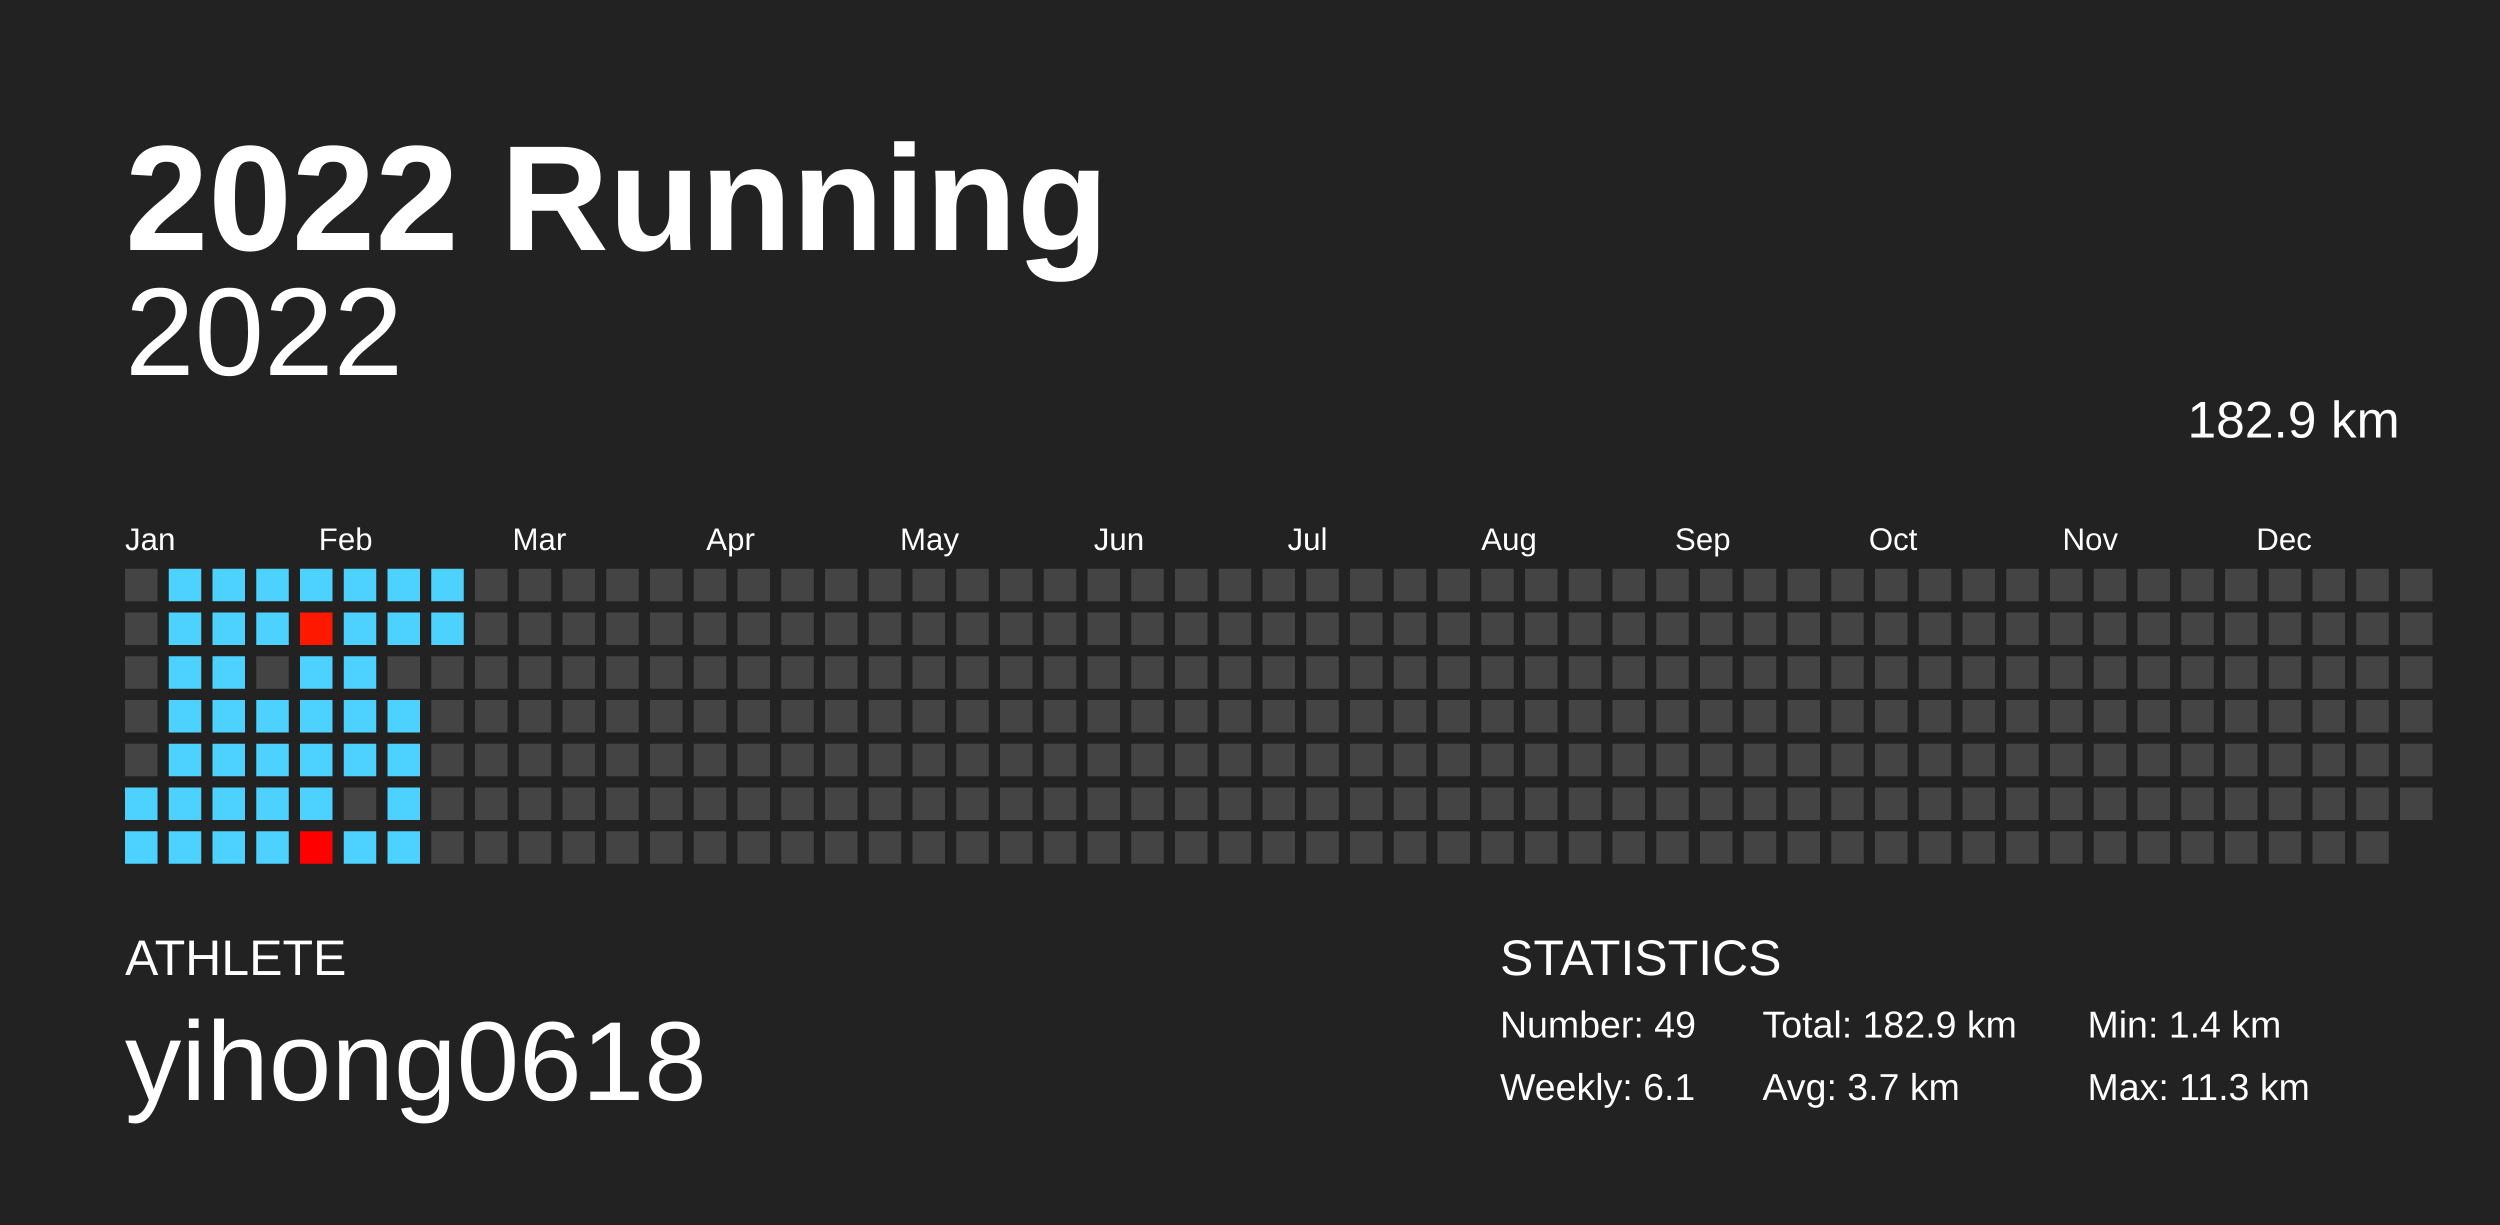
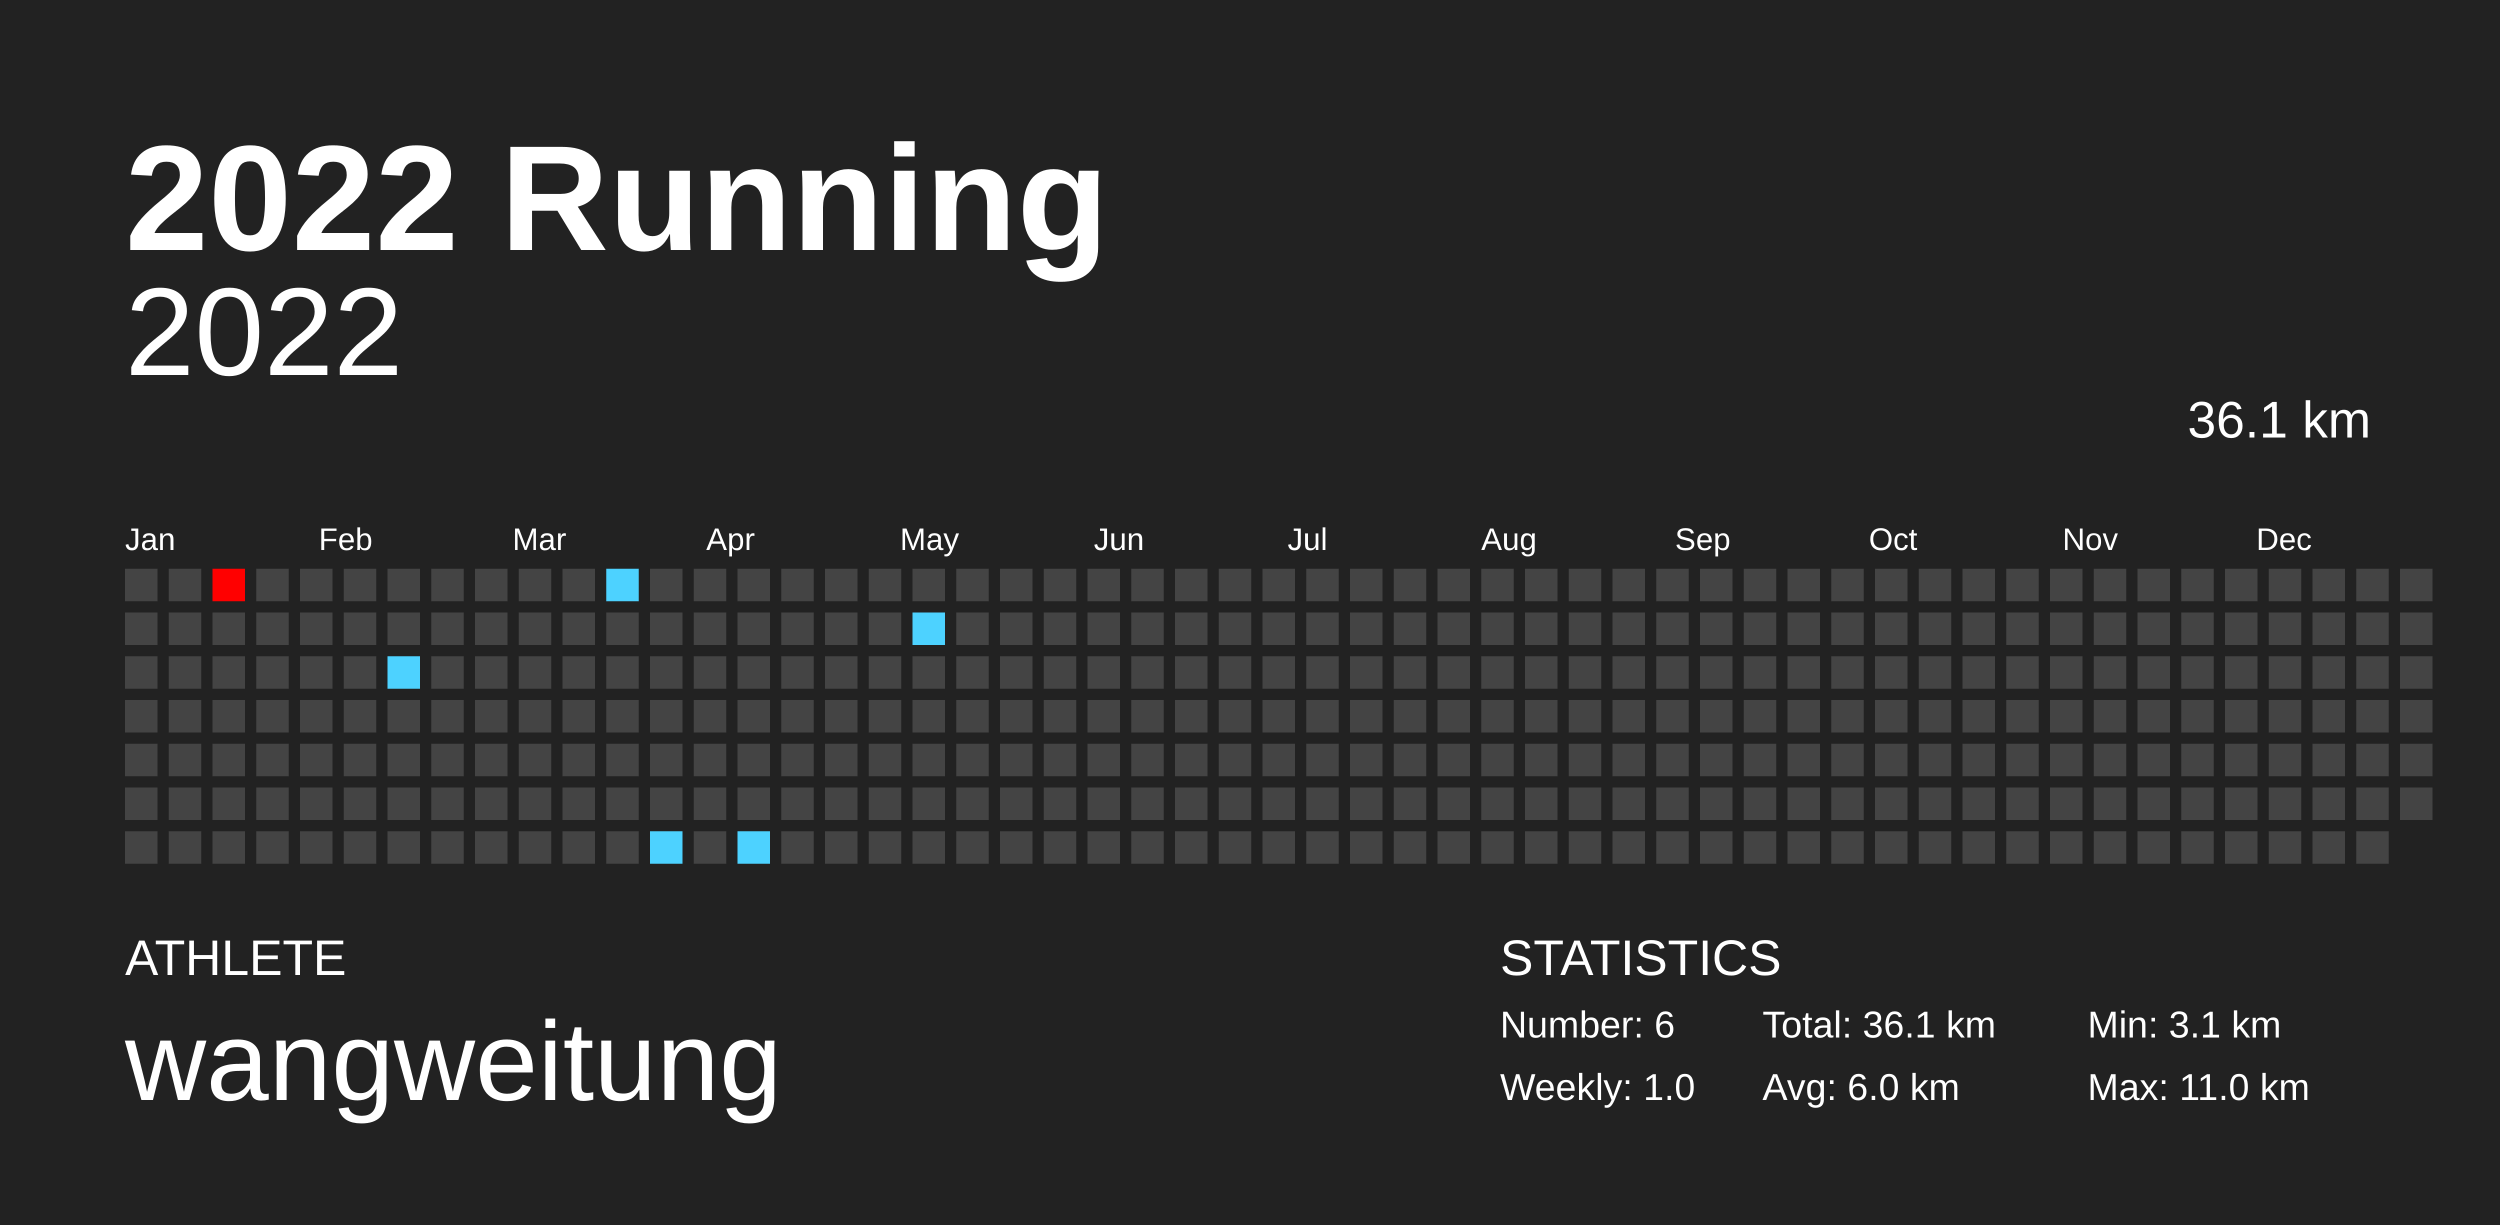
<svg xmlns="http://www.w3.org/2000/svg" baseProfile="full" height="98mm" version="1.1" viewBox="0,0,200,98" width="200mm">
  <defs />
  <rect fill="#222222" height="98" width="200" x="0" y="0" />
  <text fill="#FFFFFF" style="font-size:12px; font-family:Arial; font-weight:bold;" x="10" y="20">2022 Running</text>
  <text fill="#FFFFFF" style="font-size:4px; font-family:Arial" x="10" y="78">ATHLETE</text>
-   <text fill="#FFFFFF" style="font-size:9px; font-family:Arial" x="10" y="88">yihong0618</text>
+   <text fill="#FFFFFF" style="font-size:9px; font-family:Arial" x="10" y="88">wangweitung</text>
  <text fill="#FFFFFF" style="font-size:4px; font-family:Arial" x="120" y="78">STATISTICS</text>
-   <text fill="#FFFFFF" style="font-size:3px; font-family:Arial" x="120" y="83">Number: 49</text>
-   <text fill="#FFFFFF" style="font-size:3px; font-family:Arial" x="120" y="88">Weekly: 6.1</text>
-   <text fill="#FFFFFF" style="font-size:3px; font-family:Arial" x="141" y="83">Total: 182.9 km</text>
-   <text fill="#FFFFFF" style="font-size:3px; font-family:Arial" x="141" y="88">Avg: 3.7 km</text>
-   <text fill="#FFFFFF" style="font-size:3px; font-family:Arial" x="167" y="83">Min: 1.4 km</text>
-   <text fill="#FFFFFF" style="font-size:3px; font-family:Arial" x="167" y="88">Max: 11.3 km</text>
+   <text fill="#FFFFFF" style="font-size:3px; font-family:Arial" x="120" y="83">Number: 6</text>
+   <text fill="#FFFFFF" style="font-size:3px; font-family:Arial" x="120" y="88">Weekly: 1.0</text>
+   <text fill="#FFFFFF" style="font-size:3px; font-family:Arial" x="141" y="83">Total: 36.1 km</text>
+   <text fill="#FFFFFF" style="font-size:3px; font-family:Arial" x="141" y="88">Avg: 6.0 km</text>
+   <text fill="#FFFFFF" style="font-size:3px; font-family:Arial" x="167" y="83">Min: 3.1 km</text>
+   <text fill="#FFFFFF" style="font-size:3px; font-family:Arial" x="167" y="88">Max: 11.0 km</text>
  <text alignment-baseline="hanging" fill="#FFFFFF" style="font-size:10.0px; font-family:Arial;" x="10" y="30">2022</text>
-   <text alignment-baseline="hanging" fill="#FFFFFF" style="font-size:4.125px; font-family:Arial;" x="175" y="35">182.9 km</text>
+   <text alignment-baseline="hanging" fill="#FFFFFF" style="font-size:4.125px; font-family:Arial;" x="175" y="35">36.1 km</text>
  <text fill="#FFFFFF" style="font-size:2.5px; font-family:Arial" x="10.0" y="44">Jan</text>
  <text fill="#FFFFFF" style="font-size:2.5px; font-family:Arial" x="25.5" y="44">Feb</text>
  <text fill="#FFFFFF" style="font-size:2.5px; font-family:Arial" x="41.0" y="44">Mar</text>
  <text fill="#FFFFFF" style="font-size:2.5px; font-family:Arial" x="56.5" y="44">Apr</text>
  <text fill="#FFFFFF" style="font-size:2.5px; font-family:Arial" x="72.0" y="44">May</text>
  <text fill="#FFFFFF" style="font-size:2.5px; font-family:Arial" x="87.5" y="44">Jun</text>
  <text fill="#FFFFFF" style="font-size:2.5px; font-family:Arial" x="103.0" y="44">Jul</text>
  <text fill="#FFFFFF" style="font-size:2.5px; font-family:Arial" x="118.5" y="44">Aug</text>
  <text fill="#FFFFFF" style="font-size:2.5px; font-family:Arial" x="134.0" y="44">Sep</text>
  <text fill="#FFFFFF" style="font-size:2.5px; font-family:Arial" x="149.5" y="44">Oct</text>
  <text fill="#FFFFFF" style="font-size:2.5px; font-family:Arial" x="165.0" y="44">Nov</text>
  <text fill="#FFFFFF" style="font-size:2.5px; font-family:Arial" x="180.5" y="44">Dec</text>
  <rect fill="#444444" height="2.6" width="2.6" x="10.0" y="45.5" />
  <rect fill="#444444" height="2.6" width="2.6" x="10.0" y="49.0" />
  <rect fill="#444444" height="2.6" width="2.6" x="10.0" y="52.5" />
  <rect fill="#444444" height="2.6" width="2.6" x="10.0" y="56.0" />
  <rect fill="#444444" height="2.6" width="2.6" x="10.0" y="59.5" />
-   <rect fill="#4dd2ff" height="2.6" width="2.6" x="10.0" y="63.0" />
-   <rect fill="#4dd2ff" height="2.6" width="2.6" x="10.0" y="66.5" />
-   <rect fill="#4dd2ff" height="2.6" width="2.6" x="13.5" y="45.5" />
-   <rect fill="#4dd2ff" height="2.6" width="2.6" x="13.5" y="49.0" />
-   <rect fill="#4dd2ff" height="2.6" width="2.6" x="13.5" y="52.5" />
-   <rect fill="#4dd2ff" height="2.6" width="2.6" x="13.5" y="56.0" />
-   <rect fill="#4dd2ff" height="2.6" width="2.6" x="13.5" y="59.5" />
-   <rect fill="#4dd2ff" height="2.6" width="2.6" x="13.5" y="63.0" />
-   <rect fill="#4dd2ff" height="2.6" width="2.6" x="13.5" y="66.5" />
-   <rect fill="#4dd2ff" height="2.6" width="2.6" x="17.0" y="45.5" />
-   <rect fill="#4dd2ff" height="2.6" width="2.6" x="17.0" y="49.0" />
-   <rect fill="#4dd2ff" height="2.6" width="2.6" x="17.0" y="52.5" />
-   <rect fill="#4dd2ff" height="2.6" width="2.6" x="17.0" y="56.0" />
-   <rect fill="#4dd2ff" height="2.6" width="2.6" x="17.0" y="59.5" />
-   <rect fill="#4dd2ff" height="2.6" width="2.6" x="17.0" y="63.0" />
-   <rect fill="#4dd2ff" height="2.6" width="2.6" x="17.0" y="66.5" />
-   <rect fill="#4dd2ff" height="2.6" width="2.6" x="20.5" y="45.5" />
-   <rect fill="#4dd2ff" height="2.6" width="2.6" x="20.5" y="49.0" />
+   <rect fill="#444444" height="2.6" width="2.6" x="10.0" y="63.0" />
+   <rect fill="#444444" height="2.6" width="2.6" x="10.0" y="66.5" />
+   <rect fill="#444444" height="2.6" width="2.6" x="13.5" y="45.5" />
+   <rect fill="#444444" height="2.6" width="2.6" x="13.5" y="49.0" />
+   <rect fill="#444444" height="2.6" width="2.6" x="13.5" y="52.5" />
+   <rect fill="#444444" height="2.6" width="2.6" x="13.5" y="56.0" />
+   <rect fill="#444444" height="2.6" width="2.6" x="13.5" y="59.5" />
+   <rect fill="#444444" height="2.6" width="2.6" x="13.5" y="63.0" />
+   <rect fill="#444444" height="2.6" width="2.6" x="13.5" y="66.5" />
+   <rect fill="#ff0000" height="2.6" width="2.6" x="17.0" y="45.5" />
+   <rect fill="#444444" height="2.6" width="2.6" x="17.0" y="49.0" />
+   <rect fill="#444444" height="2.6" width="2.6" x="17.0" y="52.5" />
+   <rect fill="#444444" height="2.6" width="2.6" x="17.0" y="56.0" />
+   <rect fill="#444444" height="2.6" width="2.6" x="17.0" y="59.5" />
+   <rect fill="#444444" height="2.6" width="2.6" x="17.0" y="63.0" />
+   <rect fill="#444444" height="2.6" width="2.6" x="17.0" y="66.5" />
+   <rect fill="#444444" height="2.6" width="2.6" x="20.5" y="45.5" />
+   <rect fill="#444444" height="2.6" width="2.6" x="20.5" y="49.0" />
  <rect fill="#444444" height="2.6" width="2.6" x="20.5" y="52.5" />
-   <rect fill="#4dd2ff" height="2.6" width="2.6" x="20.5" y="56.0" />
-   <rect fill="#4dd2ff" height="2.6" width="2.6" x="20.5" y="59.5" />
-   <rect fill="#4dd2ff" height="2.6" width="2.6" x="20.5" y="63.0" />
-   <rect fill="#4dd2ff" height="2.6" width="2.6" x="20.5" y="66.5" />
-   <rect fill="#4dd2ff" height="2.6" width="2.6" x="24.0" y="45.5" />
-   <rect fill="#ff1800" height="2.6" width="2.6" x="24.0" y="49.0" />
-   <rect fill="#4dd2ff" height="2.6" width="2.6" x="24.0" y="52.5" />
-   <rect fill="#4dd2ff" height="2.6" width="2.6" x="24.0" y="56.0" />
-   <rect fill="#4dd2ff" height="2.6" width="2.6" x="24.0" y="59.5" />
-   <rect fill="#4dd2ff" height="2.6" width="2.6" x="24.0" y="63.0" />
-   <rect fill="#ff0000" height="2.6" width="2.6" x="24.0" y="66.5" />
-   <rect fill="#4dd2ff" height="2.6" width="2.6" x="27.5" y="45.5" />
-   <rect fill="#4dd2ff" height="2.6" width="2.6" x="27.5" y="49.0" />
-   <rect fill="#4dd2ff" height="2.6" width="2.6" x="27.5" y="52.5" />
-   <rect fill="#4dd2ff" height="2.6" width="2.6" x="27.5" y="56.0" />
-   <rect fill="#4dd2ff" height="2.6" width="2.6" x="27.5" y="59.5" />
+   <rect fill="#444444" height="2.6" width="2.6" x="20.5" y="56.0" />
+   <rect fill="#444444" height="2.6" width="2.6" x="20.5" y="59.5" />
+   <rect fill="#444444" height="2.6" width="2.6" x="20.5" y="63.0" />
+   <rect fill="#444444" height="2.6" width="2.6" x="20.5" y="66.5" />
+   <rect fill="#444444" height="2.6" width="2.6" x="24.0" y="45.5" />
+   <rect fill="#444444" height="2.6" width="2.6" x="24.0" y="49.0" />
+   <rect fill="#444444" height="2.6" width="2.6" x="24.0" y="52.5" />
+   <rect fill="#444444" height="2.6" width="2.6" x="24.0" y="56.0" />
+   <rect fill="#444444" height="2.6" width="2.6" x="24.0" y="59.5" />
+   <rect fill="#444444" height="2.6" width="2.6" x="24.0" y="63.0" />
+   <rect fill="#444444" height="2.6" width="2.6" x="24.0" y="66.5" />
+   <rect fill="#444444" height="2.6" width="2.6" x="27.5" y="45.5" />
+   <rect fill="#444444" height="2.6" width="2.6" x="27.5" y="49.0" />
+   <rect fill="#444444" height="2.6" width="2.6" x="27.5" y="52.5" />
+   <rect fill="#444444" height="2.6" width="2.6" x="27.5" y="56.0" />
+   <rect fill="#444444" height="2.6" width="2.6" x="27.5" y="59.5" />
  <rect fill="#444444" height="2.6" width="2.6" x="27.5" y="63.0" />
-   <rect fill="#4dd2ff" height="2.6" width="2.6" x="27.5" y="66.5" />
-   <rect fill="#4dd2ff" height="2.6" width="2.6" x="31.0" y="45.5" />
-   <rect fill="#4dd2ff" height="2.6" width="2.6" x="31.0" y="49.0" />
-   <rect fill="#444444" height="2.6" width="2.6" x="31.0" y="52.5" />
-   <rect fill="#4dd2ff" height="2.6" width="2.6" x="31.0" y="56.0" />
-   <rect fill="#4dd2ff" height="2.6" width="2.6" x="31.0" y="59.5" />
-   <rect fill="#4dd2ff" height="2.6" width="2.6" x="31.0" y="63.0" />
-   <rect fill="#4dd2ff" height="2.6" width="2.6" x="31.0" y="66.5" />
-   <rect fill="#4dd2ff" height="2.6" width="2.6" x="34.5" y="45.5" />
-   <rect fill="#4dd2ff" height="2.6" width="2.6" x="34.5" y="49.0" />
+   <rect fill="#444444" height="2.6" width="2.6" x="27.5" y="66.5" />
+   <rect fill="#444444" height="2.6" width="2.6" x="31.0" y="45.5" />
+   <rect fill="#444444" height="2.6" width="2.6" x="31.0" y="49.0" />
+   <rect fill="#4dd2ff" height="2.6" width="2.6" x="31.0" y="52.5" />
+   <rect fill="#444444" height="2.6" width="2.6" x="31.0" y="56.0" />
+   <rect fill="#444444" height="2.6" width="2.6" x="31.0" y="59.5" />
+   <rect fill="#444444" height="2.6" width="2.6" x="31.0" y="63.0" />
+   <rect fill="#444444" height="2.6" width="2.6" x="31.0" y="66.5" />
+   <rect fill="#444444" height="2.6" width="2.6" x="34.5" y="45.5" />
+   <rect fill="#444444" height="2.6" width="2.6" x="34.5" y="49.0" />
  <rect fill="#444444" height="2.6" width="2.6" x="34.5" y="52.5" />
  <rect fill="#444444" height="2.6" width="2.6" x="34.5" y="56.0" />
  <rect fill="#444444" height="2.6" width="2.6" x="34.5" y="59.5" />
  <rect fill="#444444" height="2.6" width="2.6" x="34.5" y="63.0" />
  <rect fill="#444444" height="2.6" width="2.6" x="34.5" y="66.5" />
  <rect fill="#444444" height="2.6" width="2.6" x="38.0" y="45.5" />
  <rect fill="#444444" height="2.6" width="2.6" x="38.0" y="49.0" />
  <rect fill="#444444" height="2.6" width="2.6" x="38.0" y="52.5" />
  <rect fill="#444444" height="2.6" width="2.6" x="38.0" y="56.0" />
  <rect fill="#444444" height="2.6" width="2.6" x="38.0" y="59.5" />
  <rect fill="#444444" height="2.6" width="2.6" x="38.0" y="63.0" />
  <rect fill="#444444" height="2.6" width="2.6" x="38.0" y="66.5" />
  <rect fill="#444444" height="2.6" width="2.6" x="41.5" y="45.5" />
  <rect fill="#444444" height="2.6" width="2.6" x="41.5" y="49.0" />
  <rect fill="#444444" height="2.6" width="2.6" x="41.5" y="52.5" />
  <rect fill="#444444" height="2.6" width="2.6" x="41.5" y="56.0" />
  <rect fill="#444444" height="2.6" width="2.6" x="41.5" y="59.5" />
  <rect fill="#444444" height="2.6" width="2.6" x="41.5" y="63.0" />
  <rect fill="#444444" height="2.6" width="2.6" x="41.5" y="66.5" />
  <rect fill="#444444" height="2.6" width="2.6" x="45.0" y="45.5" />
  <rect fill="#444444" height="2.6" width="2.6" x="45.0" y="49.0" />
  <rect fill="#444444" height="2.6" width="2.6" x="45.0" y="52.5" />
  <rect fill="#444444" height="2.6" width="2.6" x="45.0" y="56.0" />
  <rect fill="#444444" height="2.6" width="2.6" x="45.0" y="59.5" />
  <rect fill="#444444" height="2.6" width="2.6" x="45.0" y="63.0" />
  <rect fill="#444444" height="2.6" width="2.6" x="45.0" y="66.5" />
-   <rect fill="#444444" height="2.6" width="2.6" x="48.5" y="45.5" />
+   <rect fill="#4dd2ff" height="2.6" width="2.6" x="48.5" y="45.5" />
  <rect fill="#444444" height="2.6" width="2.6" x="48.5" y="49.0" />
  <rect fill="#444444" height="2.6" width="2.6" x="48.5" y="52.5" />
  <rect fill="#444444" height="2.6" width="2.6" x="48.5" y="56.0" />
  <rect fill="#444444" height="2.6" width="2.6" x="48.5" y="59.5" />
  <rect fill="#444444" height="2.6" width="2.6" x="48.5" y="63.0" />
  <rect fill="#444444" height="2.6" width="2.6" x="48.5" y="66.5" />
  <rect fill="#444444" height="2.6" width="2.6" x="52.0" y="45.5" />
  <rect fill="#444444" height="2.6" width="2.6" x="52.0" y="49.0" />
  <rect fill="#444444" height="2.6" width="2.6" x="52.0" y="52.5" />
  <rect fill="#444444" height="2.6" width="2.6" x="52.0" y="56.0" />
  <rect fill="#444444" height="2.6" width="2.6" x="52.0" y="59.5" />
  <rect fill="#444444" height="2.6" width="2.6" x="52.0" y="63.0" />
-   <rect fill="#444444" height="2.6" width="2.6" x="52.0" y="66.5" />
+   <rect fill="#4dd2ff" height="2.6" width="2.6" x="52.0" y="66.5" />
  <rect fill="#444444" height="2.6" width="2.6" x="55.5" y="45.5" />
  <rect fill="#444444" height="2.6" width="2.6" x="55.5" y="49.0" />
  <rect fill="#444444" height="2.6" width="2.6" x="55.5" y="52.5" />
  <rect fill="#444444" height="2.6" width="2.6" x="55.5" y="56.0" />
  <rect fill="#444444" height="2.6" width="2.6" x="55.5" y="59.5" />
  <rect fill="#444444" height="2.6" width="2.6" x="55.5" y="63.0" />
  <rect fill="#444444" height="2.6" width="2.6" x="55.5" y="66.5" />
  <rect fill="#444444" height="2.6" width="2.6" x="59.0" y="45.5" />
  <rect fill="#444444" height="2.6" width="2.6" x="59.0" y="49.0" />
  <rect fill="#444444" height="2.6" width="2.6" x="59.0" y="52.5" />
  <rect fill="#444444" height="2.6" width="2.6" x="59.0" y="56.0" />
  <rect fill="#444444" height="2.6" width="2.6" x="59.0" y="59.5" />
  <rect fill="#444444" height="2.6" width="2.6" x="59.0" y="63.0" />
-   <rect fill="#444444" height="2.6" width="2.6" x="59.0" y="66.5" />
+   <rect fill="#4dd2ff" height="2.6" width="2.6" x="59.0" y="66.5" />
  <rect fill="#444444" height="2.6" width="2.6" x="62.5" y="45.5" />
  <rect fill="#444444" height="2.6" width="2.6" x="62.5" y="49.0" />
  <rect fill="#444444" height="2.6" width="2.6" x="62.5" y="52.5" />
  <rect fill="#444444" height="2.6" width="2.6" x="62.5" y="56.0" />
  <rect fill="#444444" height="2.6" width="2.6" x="62.5" y="59.5" />
  <rect fill="#444444" height="2.6" width="2.6" x="62.5" y="63.0" />
  <rect fill="#444444" height="2.6" width="2.6" x="62.5" y="66.5" />
  <rect fill="#444444" height="2.6" width="2.6" x="66.0" y="45.5" />
  <rect fill="#444444" height="2.6" width="2.6" x="66.0" y="49.0" />
  <rect fill="#444444" height="2.6" width="2.6" x="66.0" y="52.5" />
  <rect fill="#444444" height="2.6" width="2.6" x="66.0" y="56.0" />
  <rect fill="#444444" height="2.6" width="2.6" x="66.0" y="59.5" />
  <rect fill="#444444" height="2.6" width="2.6" x="66.0" y="63.0" />
  <rect fill="#444444" height="2.6" width="2.6" x="66.0" y="66.5" />
  <rect fill="#444444" height="2.6" width="2.6" x="69.5" y="45.5" />
  <rect fill="#444444" height="2.6" width="2.6" x="69.5" y="49.0" />
  <rect fill="#444444" height="2.6" width="2.6" x="69.5" y="52.5" />
  <rect fill="#444444" height="2.6" width="2.6" x="69.5" y="56.0" />
  <rect fill="#444444" height="2.6" width="2.6" x="69.5" y="59.5" />
  <rect fill="#444444" height="2.6" width="2.6" x="69.5" y="63.0" />
  <rect fill="#444444" height="2.6" width="2.6" x="69.5" y="66.5" />
  <rect fill="#444444" height="2.6" width="2.6" x="73.0" y="45.5" />
-   <rect fill="#444444" height="2.6" width="2.6" x="73.0" y="49.0" />
+   <rect fill="#4dd2ff" height="2.6" width="2.6" x="73.0" y="49.0" />
  <rect fill="#444444" height="2.6" width="2.6" x="73.0" y="52.5" />
  <rect fill="#444444" height="2.6" width="2.6" x="73.0" y="56.0" />
  <rect fill="#444444" height="2.6" width="2.6" x="73.0" y="59.5" />
  <rect fill="#444444" height="2.6" width="2.6" x="73.0" y="63.0" />
  <rect fill="#444444" height="2.6" width="2.6" x="73.0" y="66.5" />
  <rect fill="#444444" height="2.6" width="2.6" x="76.5" y="45.5" />
  <rect fill="#444444" height="2.6" width="2.6" x="76.5" y="49.0" />
  <rect fill="#444444" height="2.6" width="2.6" x="76.5" y="52.5" />
  <rect fill="#444444" height="2.6" width="2.6" x="76.5" y="56.0" />
  <rect fill="#444444" height="2.6" width="2.6" x="76.5" y="59.5" />
  <rect fill="#444444" height="2.6" width="2.6" x="76.5" y="63.0" />
  <rect fill="#444444" height="2.6" width="2.6" x="76.5" y="66.5" />
  <rect fill="#444444" height="2.6" width="2.6" x="80.0" y="45.5" />
  <rect fill="#444444" height="2.6" width="2.6" x="80.0" y="49.0" />
  <rect fill="#444444" height="2.6" width="2.6" x="80.0" y="52.5" />
  <rect fill="#444444" height="2.6" width="2.6" x="80.0" y="56.0" />
  <rect fill="#444444" height="2.6" width="2.6" x="80.0" y="59.5" />
  <rect fill="#444444" height="2.6" width="2.6" x="80.0" y="63.0" />
  <rect fill="#444444" height="2.6" width="2.6" x="80.0" y="66.5" />
  <rect fill="#444444" height="2.6" width="2.6" x="83.5" y="45.5" />
  <rect fill="#444444" height="2.6" width="2.6" x="83.5" y="49.0" />
  <rect fill="#444444" height="2.6" width="2.6" x="83.5" y="52.5" />
  <rect fill="#444444" height="2.6" width="2.6" x="83.5" y="56.0" />
  <rect fill="#444444" height="2.6" width="2.6" x="83.5" y="59.5" />
  <rect fill="#444444" height="2.6" width="2.6" x="83.5" y="63.0" />
  <rect fill="#444444" height="2.6" width="2.6" x="83.5" y="66.5" />
  <rect fill="#444444" height="2.6" width="2.6" x="87.0" y="45.5" />
  <rect fill="#444444" height="2.6" width="2.6" x="87.0" y="49.0" />
  <rect fill="#444444" height="2.6" width="2.6" x="87.0" y="52.5" />
  <rect fill="#444444" height="2.6" width="2.6" x="87.0" y="56.0" />
  <rect fill="#444444" height="2.6" width="2.6" x="87.0" y="59.5" />
  <rect fill="#444444" height="2.6" width="2.6" x="87.0" y="63.0" />
  <rect fill="#444444" height="2.6" width="2.6" x="87.0" y="66.5" />
  <rect fill="#444444" height="2.6" width="2.6" x="90.5" y="45.5" />
  <rect fill="#444444" height="2.6" width="2.6" x="90.5" y="49.0" />
  <rect fill="#444444" height="2.6" width="2.6" x="90.5" y="52.5" />
  <rect fill="#444444" height="2.6" width="2.6" x="90.5" y="56.0" />
  <rect fill="#444444" height="2.6" width="2.6" x="90.5" y="59.5" />
  <rect fill="#444444" height="2.6" width="2.6" x="90.5" y="63.0" />
  <rect fill="#444444" height="2.6" width="2.6" x="90.5" y="66.5" />
  <rect fill="#444444" height="2.6" width="2.6" x="94.0" y="45.5" />
  <rect fill="#444444" height="2.6" width="2.6" x="94.0" y="49.0" />
  <rect fill="#444444" height="2.6" width="2.6" x="94.0" y="52.5" />
  <rect fill="#444444" height="2.6" width="2.6" x="94.0" y="56.0" />
  <rect fill="#444444" height="2.6" width="2.6" x="94.0" y="59.5" />
  <rect fill="#444444" height="2.6" width="2.6" x="94.0" y="63.0" />
  <rect fill="#444444" height="2.6" width="2.6" x="94.0" y="66.5" />
  <rect fill="#444444" height="2.6" width="2.6" x="97.5" y="45.5" />
  <rect fill="#444444" height="2.6" width="2.6" x="97.5" y="49.0" />
  <rect fill="#444444" height="2.6" width="2.6" x="97.5" y="52.5" />
  <rect fill="#444444" height="2.6" width="2.6" x="97.5" y="56.0" />
  <rect fill="#444444" height="2.6" width="2.6" x="97.5" y="59.5" />
  <rect fill="#444444" height="2.6" width="2.6" x="97.5" y="63.0" />
  <rect fill="#444444" height="2.6" width="2.6" x="97.5" y="66.5" />
  <rect fill="#444444" height="2.6" width="2.6" x="101.0" y="45.5" />
  <rect fill="#444444" height="2.6" width="2.6" x="101.0" y="49.0" />
  <rect fill="#444444" height="2.6" width="2.6" x="101.0" y="52.5" />
  <rect fill="#444444" height="2.6" width="2.6" x="101.0" y="56.0" />
  <rect fill="#444444" height="2.6" width="2.6" x="101.0" y="59.5" />
  <rect fill="#444444" height="2.6" width="2.6" x="101.0" y="63.0" />
  <rect fill="#444444" height="2.6" width="2.6" x="101.0" y="66.5" />
  <rect fill="#444444" height="2.6" width="2.6" x="104.5" y="45.5" />
  <rect fill="#444444" height="2.6" width="2.6" x="104.5" y="49.0" />
  <rect fill="#444444" height="2.6" width="2.6" x="104.5" y="52.5" />
  <rect fill="#444444" height="2.6" width="2.6" x="104.5" y="56.0" />
  <rect fill="#444444" height="2.6" width="2.6" x="104.5" y="59.5" />
  <rect fill="#444444" height="2.6" width="2.6" x="104.5" y="63.0" />
  <rect fill="#444444" height="2.6" width="2.6" x="104.5" y="66.5" />
  <rect fill="#444444" height="2.6" width="2.6" x="108.0" y="45.5" />
  <rect fill="#444444" height="2.6" width="2.6" x="108.0" y="49.0" />
  <rect fill="#444444" height="2.6" width="2.6" x="108.0" y="52.5" />
  <rect fill="#444444" height="2.6" width="2.6" x="108.0" y="56.0" />
  <rect fill="#444444" height="2.6" width="2.6" x="108.0" y="59.5" />
  <rect fill="#444444" height="2.6" width="2.6" x="108.0" y="63.0" />
  <rect fill="#444444" height="2.6" width="2.6" x="108.0" y="66.5" />
  <rect fill="#444444" height="2.6" width="2.6" x="111.5" y="45.5" />
  <rect fill="#444444" height="2.6" width="2.6" x="111.5" y="49.0" />
  <rect fill="#444444" height="2.6" width="2.6" x="111.5" y="52.5" />
  <rect fill="#444444" height="2.6" width="2.6" x="111.5" y="56.0" />
  <rect fill="#444444" height="2.6" width="2.6" x="111.5" y="59.5" />
  <rect fill="#444444" height="2.6" width="2.6" x="111.5" y="63.0" />
  <rect fill="#444444" height="2.6" width="2.6" x="111.5" y="66.5" />
  <rect fill="#444444" height="2.6" width="2.6" x="115.0" y="45.5" />
  <rect fill="#444444" height="2.6" width="2.6" x="115.0" y="49.0" />
  <rect fill="#444444" height="2.6" width="2.6" x="115.0" y="52.5" />
  <rect fill="#444444" height="2.6" width="2.6" x="115.0" y="56.0" />
  <rect fill="#444444" height="2.6" width="2.6" x="115.0" y="59.5" />
  <rect fill="#444444" height="2.6" width="2.6" x="115.0" y="63.0" />
  <rect fill="#444444" height="2.6" width="2.6" x="115.0" y="66.5" />
  <rect fill="#444444" height="2.6" width="2.6" x="118.5" y="45.5" />
  <rect fill="#444444" height="2.6" width="2.6" x="118.5" y="49.0" />
  <rect fill="#444444" height="2.6" width="2.6" x="118.5" y="52.5" />
  <rect fill="#444444" height="2.6" width="2.6" x="118.5" y="56.0" />
  <rect fill="#444444" height="2.6" width="2.6" x="118.5" y="59.5" />
  <rect fill="#444444" height="2.6" width="2.6" x="118.5" y="63.0" />
  <rect fill="#444444" height="2.6" width="2.6" x="118.5" y="66.5" />
  <rect fill="#444444" height="2.6" width="2.6" x="122.0" y="45.5" />
  <rect fill="#444444" height="2.6" width="2.6" x="122.0" y="49.0" />
  <rect fill="#444444" height="2.6" width="2.6" x="122.0" y="52.5" />
  <rect fill="#444444" height="2.6" width="2.6" x="122.0" y="56.0" />
  <rect fill="#444444" height="2.6" width="2.6" x="122.0" y="59.5" />
  <rect fill="#444444" height="2.6" width="2.6" x="122.0" y="63.0" />
  <rect fill="#444444" height="2.6" width="2.6" x="122.0" y="66.5" />
  <rect fill="#444444" height="2.6" width="2.6" x="125.5" y="45.5" />
  <rect fill="#444444" height="2.6" width="2.6" x="125.5" y="49.0" />
  <rect fill="#444444" height="2.6" width="2.6" x="125.5" y="52.5" />
  <rect fill="#444444" height="2.6" width="2.6" x="125.5" y="56.0" />
  <rect fill="#444444" height="2.6" width="2.6" x="125.5" y="59.5" />
  <rect fill="#444444" height="2.6" width="2.6" x="125.5" y="63.0" />
  <rect fill="#444444" height="2.6" width="2.6" x="125.5" y="66.5" />
  <rect fill="#444444" height="2.6" width="2.6" x="129.0" y="45.5" />
  <rect fill="#444444" height="2.6" width="2.6" x="129.0" y="49.0" />
  <rect fill="#444444" height="2.6" width="2.6" x="129.0" y="52.5" />
  <rect fill="#444444" height="2.6" width="2.6" x="129.0" y="56.0" />
  <rect fill="#444444" height="2.6" width="2.6" x="129.0" y="59.5" />
  <rect fill="#444444" height="2.6" width="2.6" x="129.0" y="63.0" />
  <rect fill="#444444" height="2.6" width="2.6" x="129.0" y="66.5" />
  <rect fill="#444444" height="2.6" width="2.6" x="132.5" y="45.5" />
  <rect fill="#444444" height="2.6" width="2.6" x="132.5" y="49.0" />
  <rect fill="#444444" height="2.6" width="2.6" x="132.5" y="52.5" />
  <rect fill="#444444" height="2.6" width="2.6" x="132.5" y="56.0" />
  <rect fill="#444444" height="2.6" width="2.6" x="132.5" y="59.5" />
  <rect fill="#444444" height="2.6" width="2.6" x="132.5" y="63.0" />
  <rect fill="#444444" height="2.6" width="2.6" x="132.5" y="66.5" />
  <rect fill="#444444" height="2.6" width="2.6" x="136.0" y="45.5" />
  <rect fill="#444444" height="2.6" width="2.6" x="136.0" y="49.0" />
  <rect fill="#444444" height="2.6" width="2.6" x="136.0" y="52.5" />
  <rect fill="#444444" height="2.6" width="2.6" x="136.0" y="56.0" />
  <rect fill="#444444" height="2.6" width="2.6" x="136.0" y="59.5" />
  <rect fill="#444444" height="2.6" width="2.6" x="136.0" y="63.0" />
  <rect fill="#444444" height="2.6" width="2.6" x="136.0" y="66.5" />
  <rect fill="#444444" height="2.6" width="2.6" x="139.5" y="45.5" />
  <rect fill="#444444" height="2.6" width="2.6" x="139.5" y="49.0" />
  <rect fill="#444444" height="2.6" width="2.6" x="139.5" y="52.5" />
  <rect fill="#444444" height="2.6" width="2.6" x="139.5" y="56.0" />
  <rect fill="#444444" height="2.6" width="2.6" x="139.5" y="59.5" />
  <rect fill="#444444" height="2.6" width="2.6" x="139.5" y="63.0" />
  <rect fill="#444444" height="2.6" width="2.6" x="139.5" y="66.5" />
  <rect fill="#444444" height="2.6" width="2.6" x="143.0" y="45.5" />
  <rect fill="#444444" height="2.6" width="2.6" x="143.0" y="49.0" />
  <rect fill="#444444" height="2.6" width="2.6" x="143.0" y="52.5" />
  <rect fill="#444444" height="2.6" width="2.6" x="143.0" y="56.0" />
  <rect fill="#444444" height="2.6" width="2.6" x="143.0" y="59.5" />
  <rect fill="#444444" height="2.6" width="2.6" x="143.0" y="63.0" />
  <rect fill="#444444" height="2.6" width="2.6" x="143.0" y="66.5" />
  <rect fill="#444444" height="2.6" width="2.6" x="146.5" y="45.5" />
  <rect fill="#444444" height="2.6" width="2.6" x="146.5" y="49.0" />
  <rect fill="#444444" height="2.6" width="2.6" x="146.5" y="52.5" />
  <rect fill="#444444" height="2.6" width="2.6" x="146.5" y="56.0" />
  <rect fill="#444444" height="2.6" width="2.6" x="146.5" y="59.5" />
  <rect fill="#444444" height="2.6" width="2.6" x="146.5" y="63.0" />
  <rect fill="#444444" height="2.6" width="2.6" x="146.5" y="66.5" />
  <rect fill="#444444" height="2.6" width="2.6" x="150.0" y="45.5" />
  <rect fill="#444444" height="2.6" width="2.6" x="150.0" y="49.0" />
  <rect fill="#444444" height="2.6" width="2.6" x="150.0" y="52.5" />
  <rect fill="#444444" height="2.6" width="2.6" x="150.0" y="56.0" />
  <rect fill="#444444" height="2.6" width="2.6" x="150.0" y="59.5" />
  <rect fill="#444444" height="2.6" width="2.6" x="150.0" y="63.0" />
  <rect fill="#444444" height="2.6" width="2.6" x="150.0" y="66.5" />
  <rect fill="#444444" height="2.6" width="2.6" x="153.5" y="45.5" />
  <rect fill="#444444" height="2.6" width="2.6" x="153.5" y="49.0" />
  <rect fill="#444444" height="2.6" width="2.6" x="153.5" y="52.5" />
  <rect fill="#444444" height="2.6" width="2.6" x="153.5" y="56.0" />
  <rect fill="#444444" height="2.6" width="2.6" x="153.5" y="59.5" />
  <rect fill="#444444" height="2.6" width="2.6" x="153.5" y="63.0" />
  <rect fill="#444444" height="2.6" width="2.6" x="153.5" y="66.5" />
  <rect fill="#444444" height="2.6" width="2.6" x="157.0" y="45.5" />
  <rect fill="#444444" height="2.6" width="2.6" x="157.0" y="49.0" />
  <rect fill="#444444" height="2.6" width="2.6" x="157.0" y="52.5" />
  <rect fill="#444444" height="2.6" width="2.6" x="157.0" y="56.0" />
  <rect fill="#444444" height="2.6" width="2.6" x="157.0" y="59.5" />
  <rect fill="#444444" height="2.6" width="2.6" x="157.0" y="63.0" />
  <rect fill="#444444" height="2.6" width="2.6" x="157.0" y="66.5" />
  <rect fill="#444444" height="2.6" width="2.6" x="160.5" y="45.5" />
  <rect fill="#444444" height="2.6" width="2.6" x="160.5" y="49.0" />
  <rect fill="#444444" height="2.6" width="2.6" x="160.5" y="52.5" />
  <rect fill="#444444" height="2.6" width="2.6" x="160.5" y="56.0" />
  <rect fill="#444444" height="2.6" width="2.6" x="160.5" y="59.5" />
  <rect fill="#444444" height="2.6" width="2.6" x="160.5" y="63.0" />
  <rect fill="#444444" height="2.6" width="2.6" x="160.5" y="66.5" />
  <rect fill="#444444" height="2.6" width="2.6" x="164.0" y="45.5" />
  <rect fill="#444444" height="2.6" width="2.6" x="164.0" y="49.0" />
  <rect fill="#444444" height="2.6" width="2.6" x="164.0" y="52.5" />
  <rect fill="#444444" height="2.6" width="2.6" x="164.0" y="56.0" />
  <rect fill="#444444" height="2.6" width="2.6" x="164.0" y="59.5" />
  <rect fill="#444444" height="2.6" width="2.6" x="164.0" y="63.0" />
  <rect fill="#444444" height="2.6" width="2.6" x="164.0" y="66.5" />
  <rect fill="#444444" height="2.6" width="2.6" x="167.5" y="45.5" />
  <rect fill="#444444" height="2.6" width="2.6" x="167.5" y="49.0" />
  <rect fill="#444444" height="2.6" width="2.6" x="167.5" y="52.5" />
  <rect fill="#444444" height="2.6" width="2.6" x="167.5" y="56.0" />
  <rect fill="#444444" height="2.6" width="2.6" x="167.5" y="59.5" />
  <rect fill="#444444" height="2.6" width="2.6" x="167.5" y="63.0" />
  <rect fill="#444444" height="2.6" width="2.6" x="167.5" y="66.5" />
  <rect fill="#444444" height="2.6" width="2.6" x="171.0" y="45.5" />
  <rect fill="#444444" height="2.6" width="2.6" x="171.0" y="49.0" />
  <rect fill="#444444" height="2.6" width="2.6" x="171.0" y="52.5" />
  <rect fill="#444444" height="2.6" width="2.6" x="171.0" y="56.0" />
  <rect fill="#444444" height="2.6" width="2.6" x="171.0" y="59.5" />
  <rect fill="#444444" height="2.6" width="2.6" x="171.0" y="63.0" />
  <rect fill="#444444" height="2.6" width="2.6" x="171.0" y="66.5" />
  <rect fill="#444444" height="2.6" width="2.6" x="174.5" y="45.5" />
  <rect fill="#444444" height="2.6" width="2.6" x="174.5" y="49.0" />
  <rect fill="#444444" height="2.6" width="2.6" x="174.5" y="52.5" />
  <rect fill="#444444" height="2.6" width="2.6" x="174.5" y="56.0" />
  <rect fill="#444444" height="2.6" width="2.6" x="174.5" y="59.5" />
  <rect fill="#444444" height="2.6" width="2.6" x="174.5" y="63.0" />
  <rect fill="#444444" height="2.6" width="2.6" x="174.5" y="66.5" />
  <rect fill="#444444" height="2.6" width="2.6" x="178.0" y="45.5" />
  <rect fill="#444444" height="2.6" width="2.6" x="178.0" y="49.0" />
  <rect fill="#444444" height="2.6" width="2.6" x="178.0" y="52.5" />
  <rect fill="#444444" height="2.6" width="2.6" x="178.0" y="56.0" />
  <rect fill="#444444" height="2.6" width="2.6" x="178.0" y="59.5" />
  <rect fill="#444444" height="2.6" width="2.6" x="178.0" y="63.0" />
  <rect fill="#444444" height="2.6" width="2.6" x="178.0" y="66.5" />
  <rect fill="#444444" height="2.6" width="2.6" x="181.5" y="45.5" />
  <rect fill="#444444" height="2.6" width="2.6" x="181.5" y="49.0" />
  <rect fill="#444444" height="2.6" width="2.6" x="181.5" y="52.5" />
  <rect fill="#444444" height="2.6" width="2.6" x="181.5" y="56.0" />
  <rect fill="#444444" height="2.6" width="2.6" x="181.5" y="59.5" />
  <rect fill="#444444" height="2.6" width="2.6" x="181.5" y="63.0" />
  <rect fill="#444444" height="2.6" width="2.6" x="181.5" y="66.5" />
  <rect fill="#444444" height="2.6" width="2.6" x="185.0" y="45.5" />
  <rect fill="#444444" height="2.6" width="2.6" x="185.0" y="49.0" />
  <rect fill="#444444" height="2.6" width="2.6" x="185.0" y="52.5" />
  <rect fill="#444444" height="2.6" width="2.6" x="185.0" y="56.0" />
  <rect fill="#444444" height="2.6" width="2.6" x="185.0" y="59.5" />
  <rect fill="#444444" height="2.6" width="2.6" x="185.0" y="63.0" />
  <rect fill="#444444" height="2.6" width="2.6" x="185.0" y="66.5" />
  <rect fill="#444444" height="2.6" width="2.6" x="188.5" y="45.5" />
  <rect fill="#444444" height="2.6" width="2.6" x="188.5" y="49.0" />
  <rect fill="#444444" height="2.6" width="2.6" x="188.5" y="52.5" />
  <rect fill="#444444" height="2.6" width="2.6" x="188.5" y="56.0" />
  <rect fill="#444444" height="2.6" width="2.6" x="188.5" y="59.5" />
  <rect fill="#444444" height="2.6" width="2.6" x="188.5" y="63.0" />
  <rect fill="#444444" height="2.6" width="2.6" x="188.5" y="66.5" />
  <rect fill="#444444" height="2.6" width="2.6" x="192.0" y="45.5" />
  <rect fill="#444444" height="2.6" width="2.6" x="192.0" y="49.0" />
  <rect fill="#444444" height="2.6" width="2.6" x="192.0" y="52.5" />
  <rect fill="#444444" height="2.6" width="2.6" x="192.0" y="56.0" />
  <rect fill="#444444" height="2.6" width="2.6" x="192.0" y="59.5" />
  <rect fill="#444444" height="2.6" width="2.6" x="192.0" y="63.0" />
</svg>
